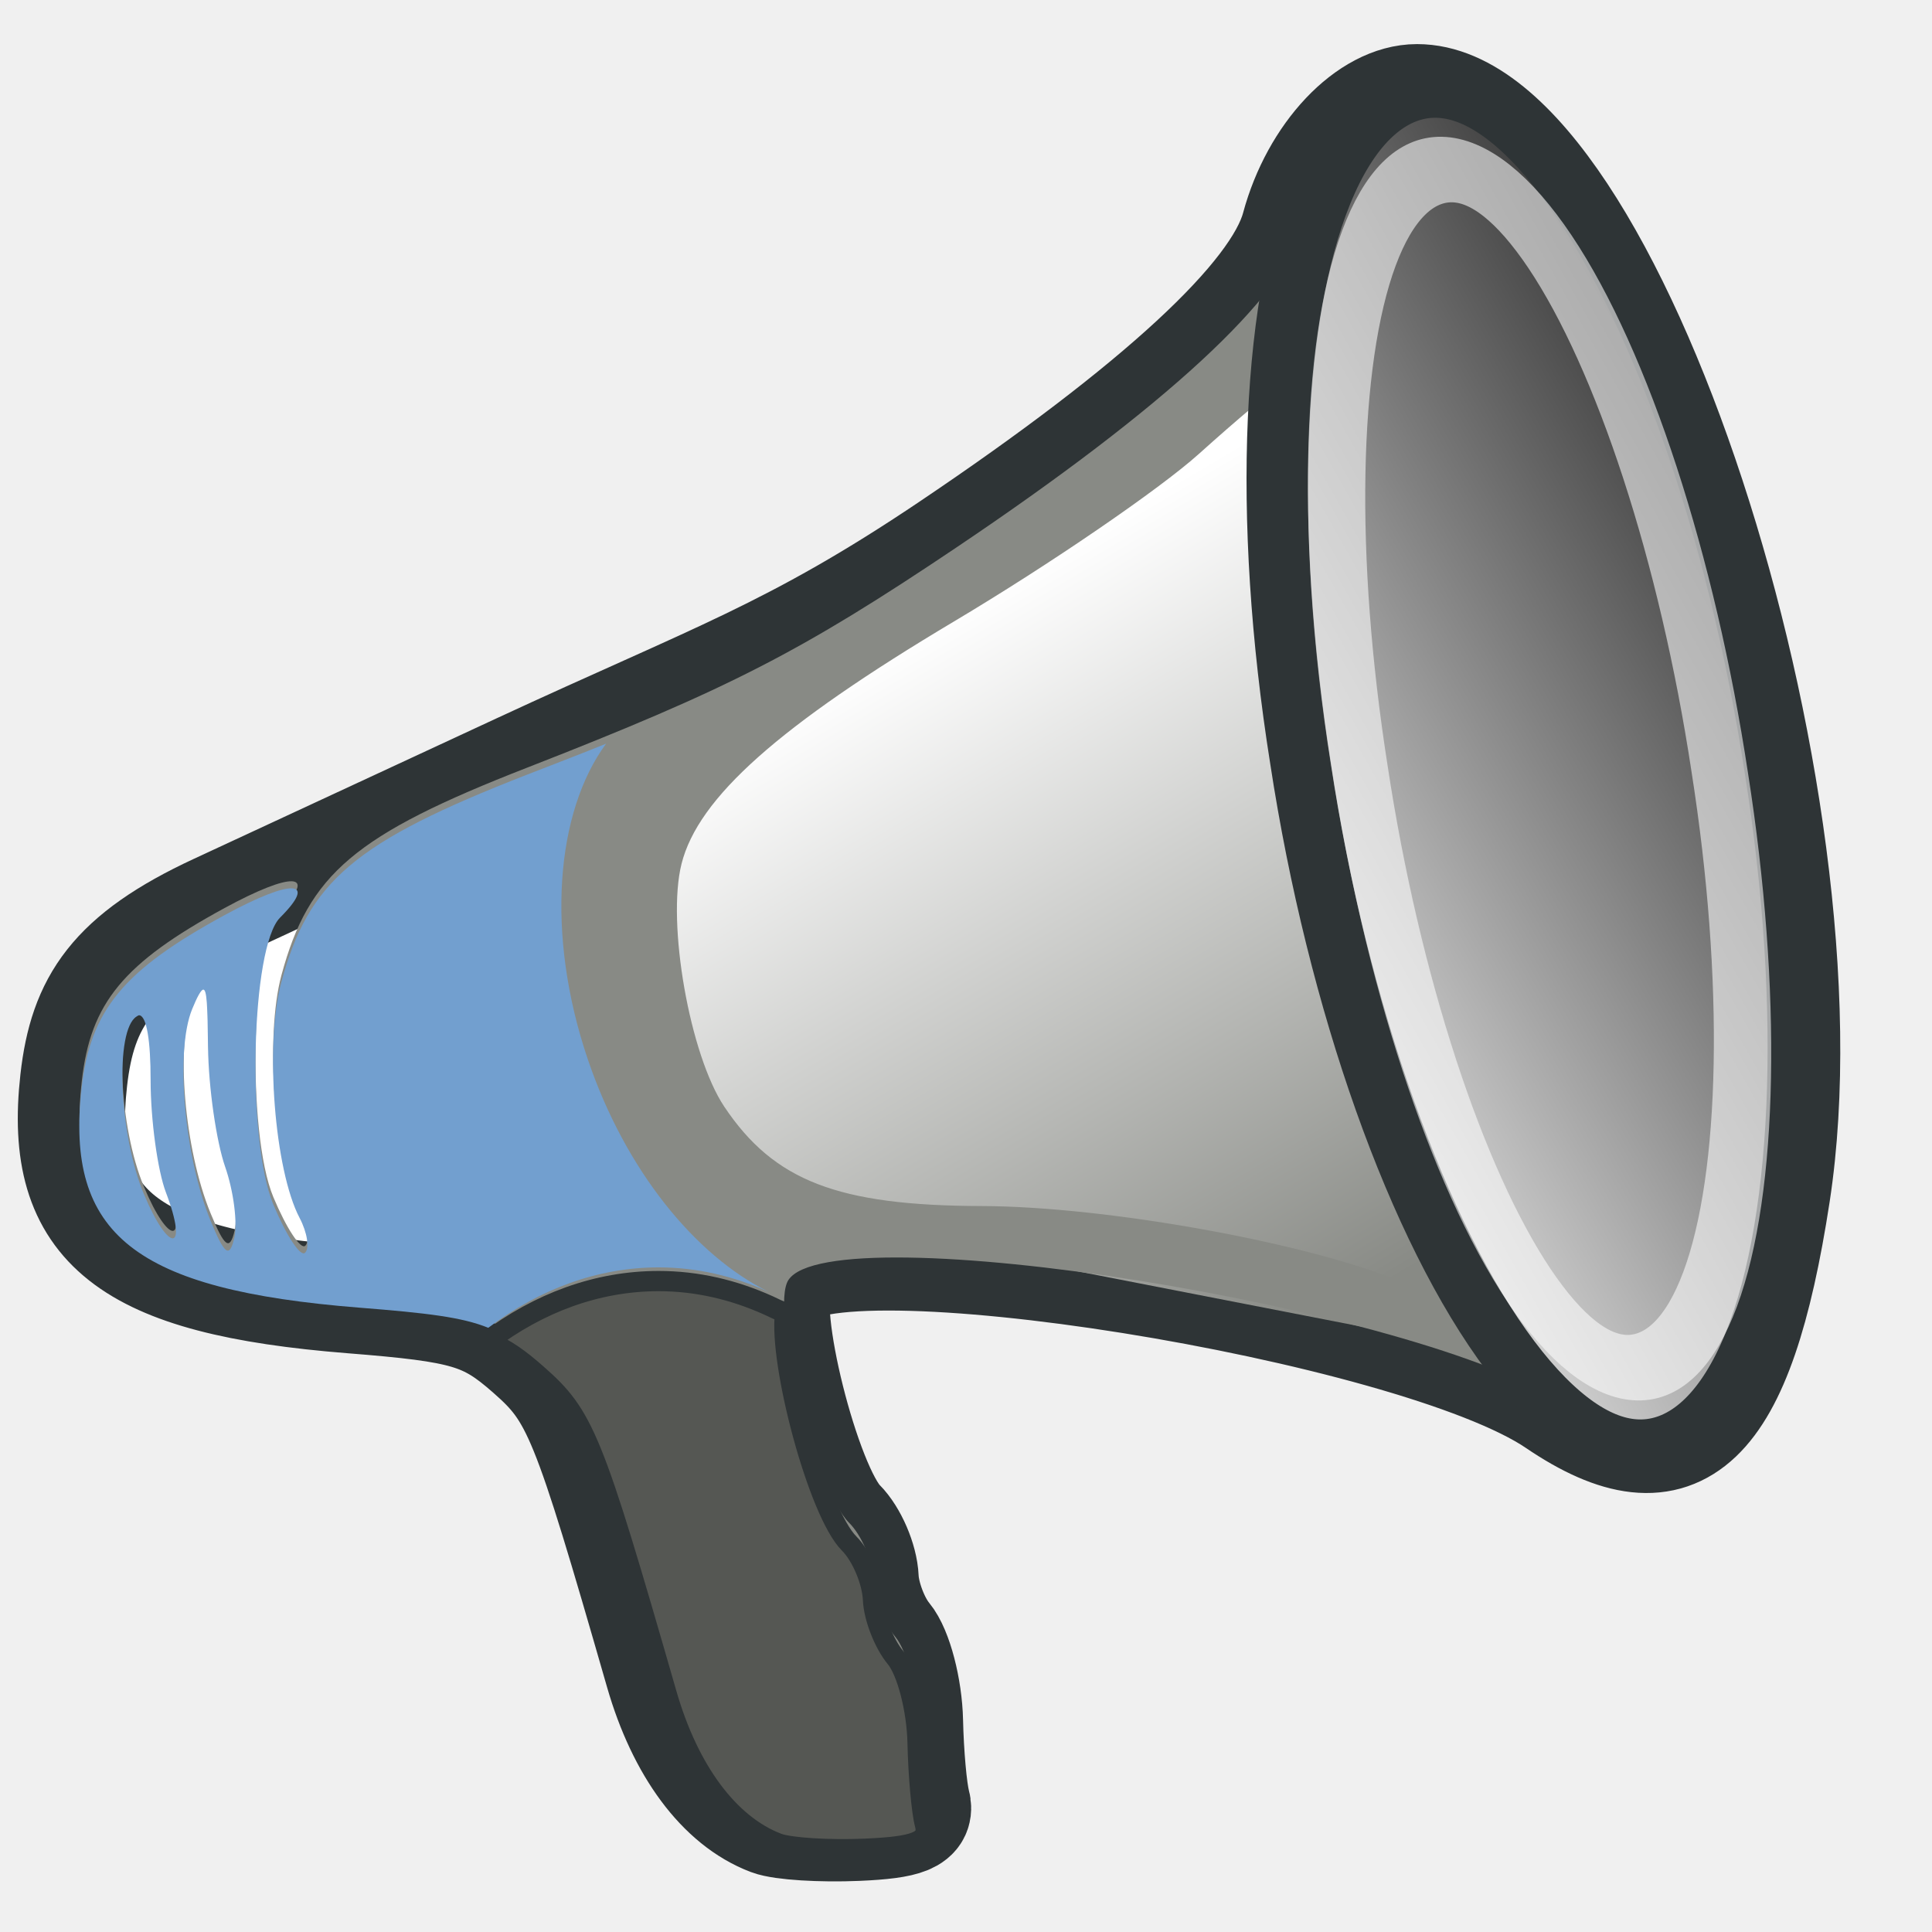
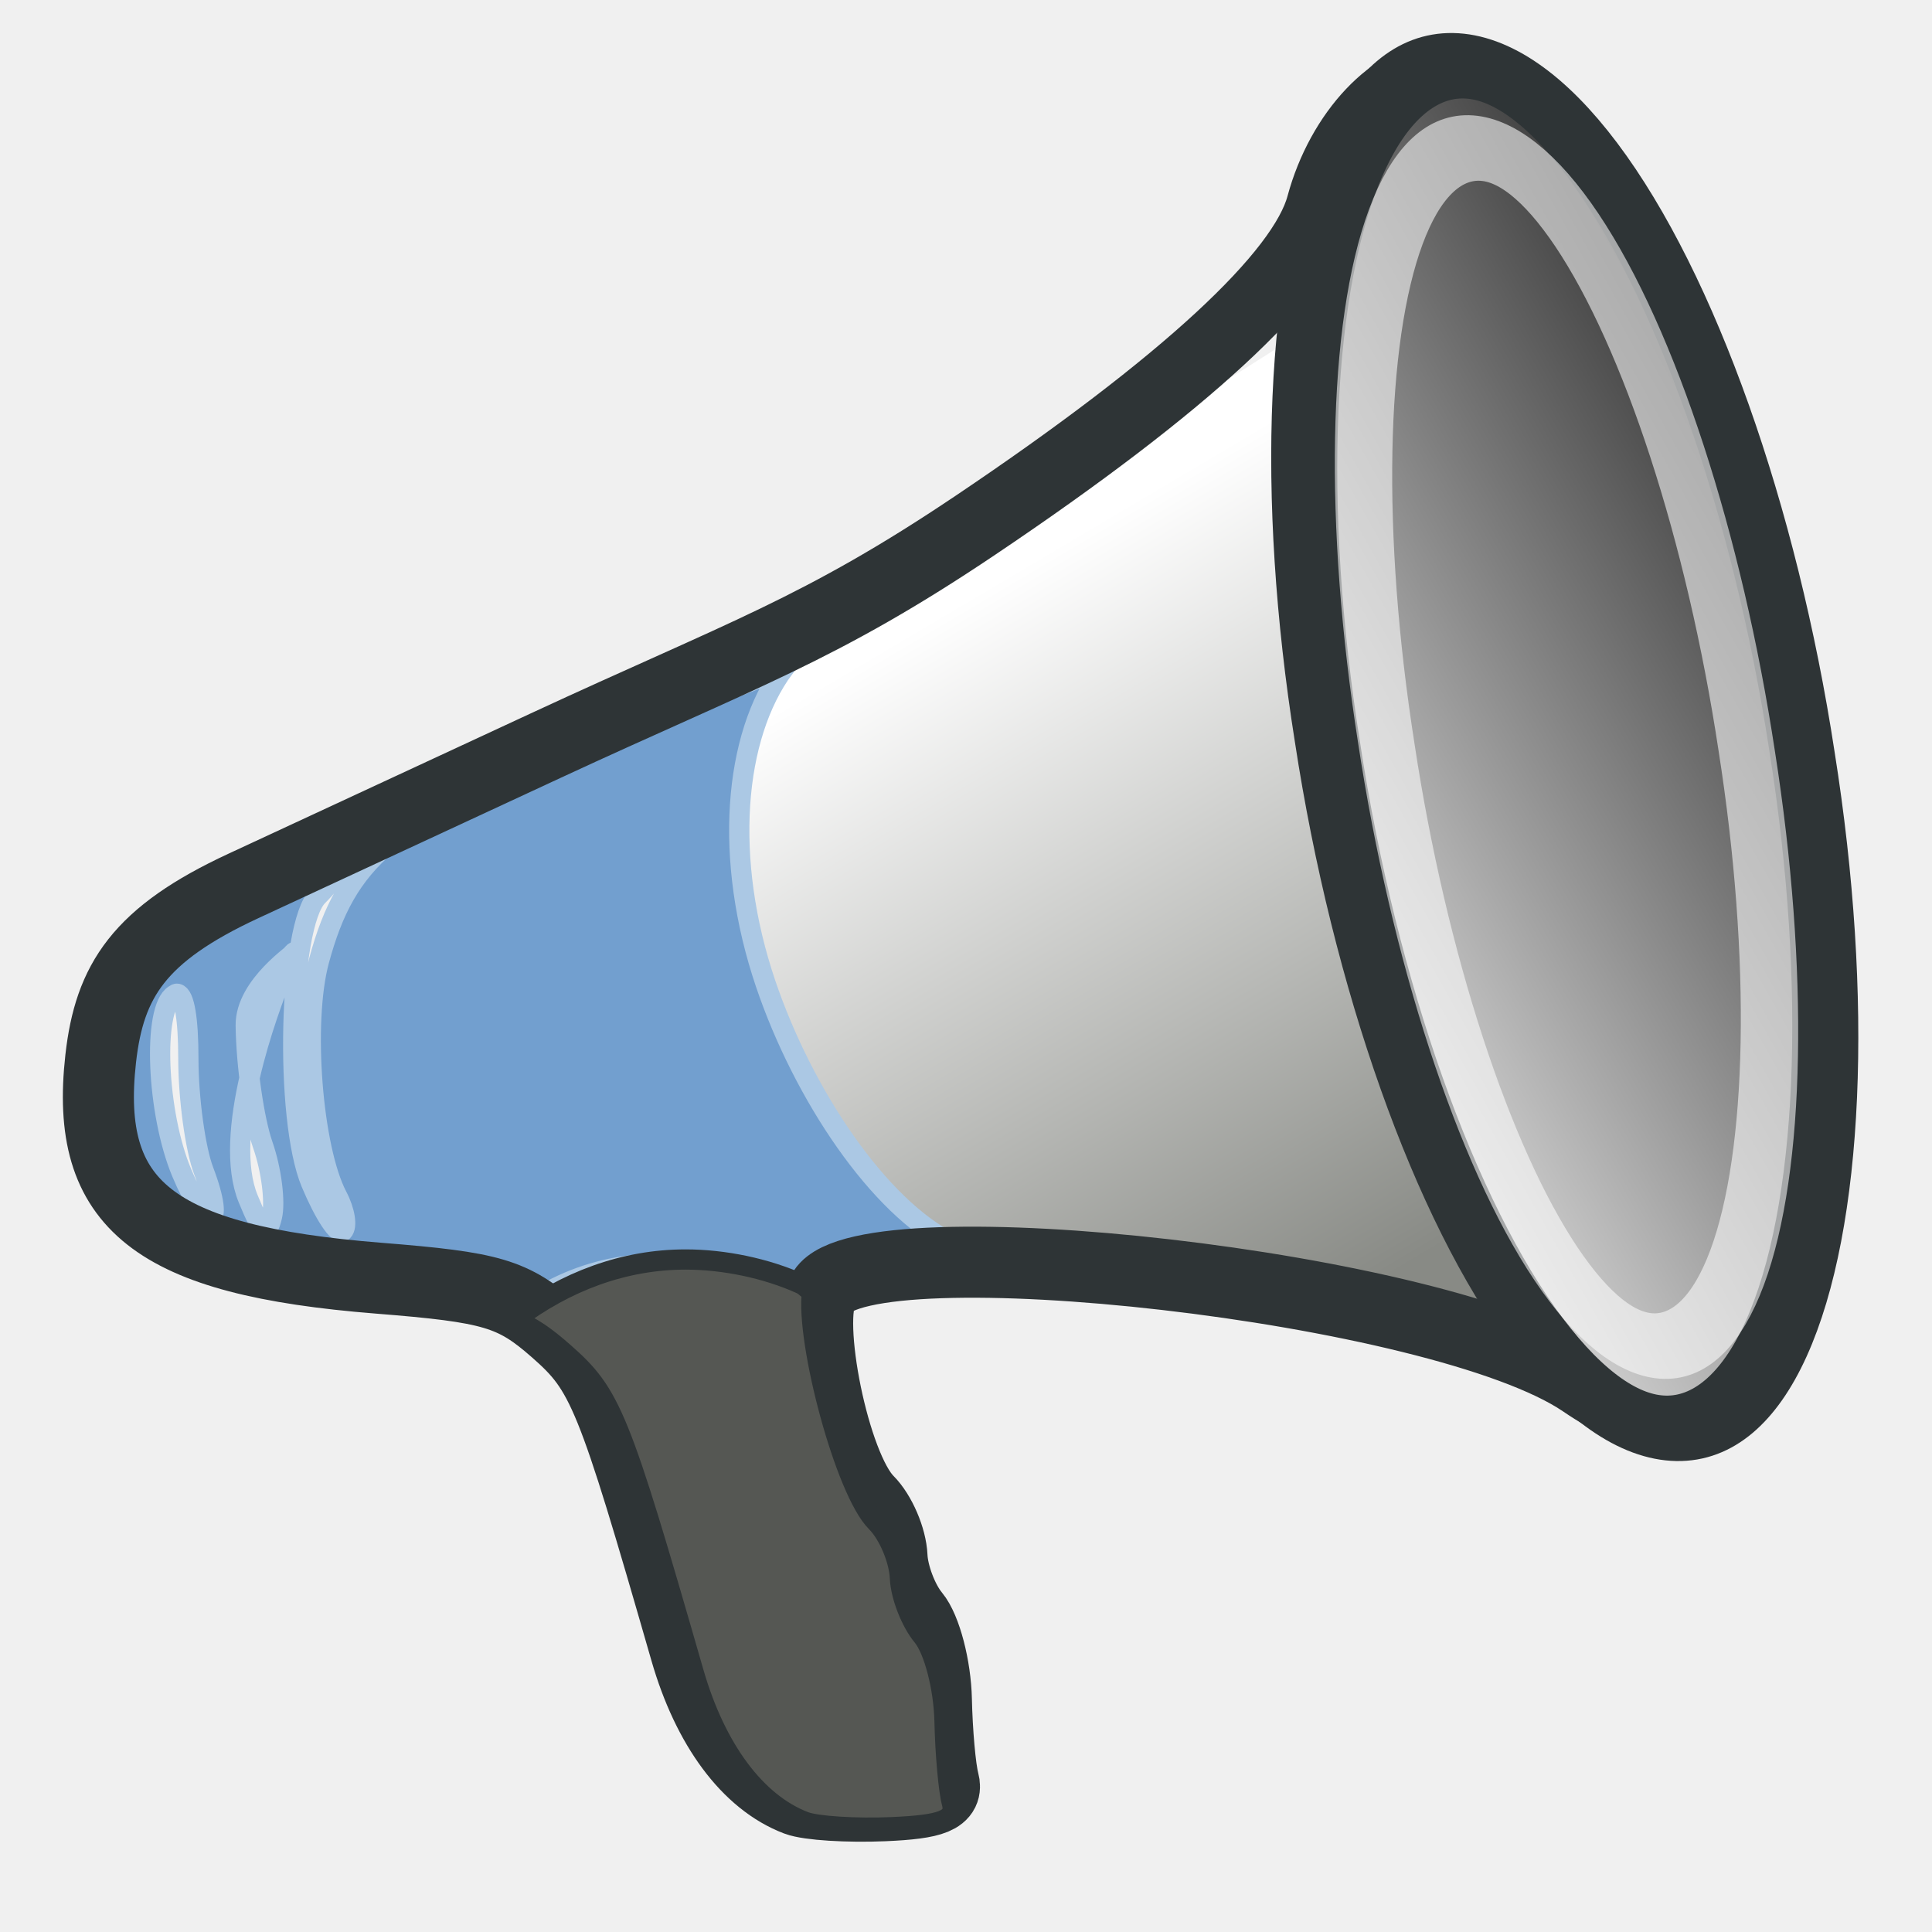
<svg xmlns="http://www.w3.org/2000/svg" xmlns:xlink="http://www.w3.org/1999/xlink" width="128" height="128" id="svg1325" version="1.0">
  <defs id="defs1327">
    <linearGradient id="linearGradient2935">
      <stop id="stop2937" offset="0" style="stop-color:black;stop-opacity:1;" />
      <stop id="stop2939" offset="1" style="stop-color:white;stop-opacity:1;" />
    </linearGradient>
    <linearGradient id="linearGradient2853">
      <stop style="stop-color:#888a85;stop-opacity:1;" offset="0" id="stop2855" />
      <stop style="stop-color:white;stop-opacity:1;" offset="1" id="stop2857" />
    </linearGradient>
    <linearGradient xlink:href="#linearGradient2853" id="linearGradient2788" gradientUnits="userSpaceOnUse" x1="67.714" y1="80.857" x2="47.643" y2="46.929" />
    <linearGradient xlink:href="#linearGradient2935" id="linearGradient2790" gradientUnits="userSpaceOnUse" gradientTransform="matrix(1.036095,4.798327e-6,-4.228654e-5,1.036366,0.94286,-0.815871)" x1="107.448" y1="38.563" x2="56.196" y2="59.771" />
    <linearGradient xlink:href="#linearGradient2853" id="linearGradient2808" gradientUnits="userSpaceOnUse" x1="67.714" y1="80.857" x2="47.643" y2="46.929" />
    <linearGradient xlink:href="#linearGradient2935" id="linearGradient2810" gradientUnits="userSpaceOnUse" gradientTransform="matrix(1.036095,4.798327e-6,-4.228654e-5,1.036366,0.94286,-0.815871)" x1="107.448" y1="38.563" x2="56.196" y2="59.771" />
  </defs>
  <g id="layer1">
-     <g id="g2775" transform="matrix(1.341157,0,0,1.341157,-0.402137,-22.5511)">
-       <path id="path2913" d="M 45.585,105.862 C 45.423,105.268 45.261,103.456 45.225,101.834 C 45.189,100.212 44.697,98.328 44.132,97.648 C 43.567,96.968 43.073,95.672 43.033,94.768 C 42.994,93.864 42.46,92.624 41.848,92.011 C 40.154,90.318 37.931,81.438 38.847,80.022 C 40.987,76.71 70.123,81.365 77.155,86.142 C 83.232,90.27 86.29,87.364 88.065,75.777 C 91.072,56.139 79.753,21.643 70.302,21.643 C 67.869,21.643 65.234,24.429 64.265,28.026 C 63.337,31.474 57.465,36.896 47.153,43.827 C 39.466,48.994 35.638,50.206 25.926,54.713 L 10.996,61.643 C 5.837,64.037 4.377,66.324 3.943,70.174 C 3.127,77.418 6.573,80.141 17.673,81.022 C 23.279,81.467 24.306,81.772 26.4,83.61 C 28.758,85.68 29.168,86.687 32.837,99.435 C 33.93,103.23 35.908,105.892 38.319,106.81 C 38.913,107.037 40.857,107.159 42.639,107.082 C 45.129,106.974 45.811,106.692 45.585,105.862 z " style="fill:white;fill-opacity:1;stroke:#2e3436;stroke-width:5.3;stroke-miterlimit:4;stroke-dasharray:none;stroke-opacity:1" />
-       <path id="path2843" d="M 29.043,60.125 L 63.858,33.934 L 64.202,49.097 L 65.581,60.814 L 71.786,78.389 L 77.301,84.247 L 50.759,79.078 L 35.247,78.044 L 29.043,60.125 z " style="fill:url(#linearGradient2788);fill-opacity:1;fill-rule:evenodd;stroke:none;stroke-width:1px;stroke-linecap:butt;stroke-linejoin:miter;stroke-opacity:1" />
-       <path style="fill:#888a85;fill-opacity:1" d="M 45.984,105.891 C 45.822,105.297 45.66,103.484 45.624,101.863 C 45.588,100.241 45.096,98.357 44.531,97.677 C 43.966,96.996 43.472,95.7 43.432,94.796 C 43.392,93.893 42.859,92.652 42.246,92.04 C 40.553,90.347 38.33,81.467 39.245,80.05 C 41.386,76.739 70.522,81.394 77.554,86.17 C 83.63,90.299 86.689,87.392 88.463,75.805 C 91.47,56.168 80.151,21.672 70.7,21.672 C 68.268,21.672 65.633,24.458 64.664,28.055 C 63.735,31.503 57.864,36.924 47.552,43.855 C 39.865,49.022 36.299,50.851 26.325,54.742 C 17.831,58.056 15.552,59.983 14.202,64.992 C 13.379,68.048 13.858,74.263 15.099,76.62 C 15.481,77.347 15.61,78.125 15.385,78.35 C 15.161,78.575 14.449,77.496 13.804,75.953 C 12.474,72.77 12.695,63.236 14.132,61.8 C 16.015,59.917 14.73,59.857 11.394,61.671 C 6.399,64.39 4.776,66.353 4.342,70.203 C 3.525,77.447 6.972,80.17 18.071,81.051 C 23.678,81.496 24.704,81.8 26.799,83.639 C 29.157,85.709 29.566,86.715 33.236,99.463 C 34.328,103.258 36.307,105.92 38.718,106.839 C 39.312,107.065 41.256,107.188 43.038,107.111 C 45.528,107.003 46.21,106.721 45.984,105.891 z M 69.704,80.213 C 65.242,78.271 55.059,76.41 48.798,76.393 C 41.69,76.373 38.532,75.154 36.079,71.483 C 34.375,68.932 33.229,62.426 33.967,59.489 C 34.789,56.216 38.78,52.666 47.438,47.508 C 52.142,44.706 57.579,40.986 59.52,39.241 C 61.461,37.496 63.164,36.068 63.304,36.067 C 63.444,36.066 63.455,38.952 63.329,42.481 C 62.944,53.231 66.042,67.09 71.106,77.278 C 72.238,79.554 72.946,81.391 72.681,81.358 C 72.415,81.326 71.076,80.811 69.704,80.213 z M 10.698,76.738 C 9.405,73.59 8.962,68.373 9.81,66.301 C 10.455,64.724 10.552,64.956 10.592,68.173 C 10.617,70.192 10.988,72.85 11.417,74.079 C 11.845,75.308 12.058,76.895 11.89,77.605 C 11.65,78.621 11.395,78.436 10.698,76.738 z M 7.407,75.432 C 6.172,72.477 5.955,67.329 7.038,66.661 C 7.481,66.387 7.758,67.597 7.758,69.811 C 7.758,71.788 8.091,74.281 8.498,75.352 C 9.629,78.326 8.647,78.399 7.407,75.432 z M 71.345,73.35 C 69.215,68.676 64.906,46.146 66.142,46.146 C 67.31,46.146 70.887,51.327 72.219,54.949 C 73.752,59.113 74.119,70.286 72.825,73.378 L 72.123,75.056 L 71.345,73.35 z " id="path2861" />
-       <path transform="matrix(0.965008,1.719372e-2,0.151094,0.967756,-15.25948,-0.925589)" d="M 98.214 56.036 A 12.143 34.464 0 1 1  73.929,56.036 A 12.143 34.464 0 1 1  98.214 56.036 z" id="path2925" style="opacity:1;color:black;fill:url(#linearGradient2790);fill-opacity:1;fill-rule:nonzero;stroke:#2e3436;stroke-width:3.109;stroke-linecap:square;stroke-linejoin:miter;marker:none;marker-start:none;marker-mid:none;marker-end:none;stroke-miterlimit:4;stroke-dasharray:none;stroke-dashoffset:0;stroke-opacity:1;visibility:visible;display:inline;overflow:visible" />
+     <g id="g2775" transform="matrix(1.341157,0,0,1.341157,1.383577,-23.97967)">
+       <path id="path2843" d="M 23.451,59.592 L 63.858,33.934 L 64.202,49.097 L 65.581,60.814 L 71.786,78.389 L 77.301,84.247 L 48.096,81.209 C 42.926,80.864 38.08,79.013 32.585,80.175 L 23.451,59.592 z " style="fill:url(#linearGradient2788);fill-opacity:1;fill-rule:evenodd;stroke:none;stroke-width:1px;stroke-linecap:butt;stroke-linejoin:miter;stroke-opacity:1" />
+       <path id="path2984" d="M 37.697,50.888 C 36.496,51.379 28.287,54.529 26.852,55.089 C 18.358,58.403 16.077,60.332 14.727,65.341 C 13.904,68.398 14.392,74.623 15.632,76.98 C 16.015,77.707 16.129,78.474 15.904,78.699 C 15.679,78.924 14.98,77.861 14.335,76.317 C 13.005,73.135 13.23,63.582 14.667,62.145 C 16.55,60.262 15.258,60.21 11.922,62.024 C 6.927,64.743 5.299,66.708 4.865,70.558 C 4.048,77.801 7.489,80.532 18.588,81.413 C 21.943,81.679 23.661,81.882 24.952,82.408 C 27.47,80.507 31.303,79.757 34.166,80.754 C 39.519,82.618 44.27,78.522 45.986,79.298 C 42.374,77.515 38.653,71.967 36.792,66.478 C 34.702,60.31 35.208,54.271 37.697,50.888 z M 13.53,64.904 C 13.719,64.87 11.083,66.527 11.108,68.537 C 11.133,70.557 11.524,73.219 11.953,74.448 C 12.381,75.676 12.573,77.265 12.405,77.976 C 12.165,78.991 11.925,78.798 11.229,77.101 C 9.936,73.953 12.139,67.941 12.987,65.869 C 13.229,65.278 13.416,64.925 13.53,64.904 z M 7.73,66.97 C 8.08,67.048 8.273,68.229 8.273,70.166 C 8.273,72.143 8.62,74.644 9.027,75.714 C 10.158,78.689 9.181,78.771 7.941,75.804 C 6.706,72.849 6.497,67.699 7.579,67.03 C 7.635,66.996 7.68,66.958 7.73,66.97 z " style="fill:#729fcf;fill-opacity:1;stroke:#abc8e4;stroke-opacity:1" />
+       <path id="path2913" d="M 45.585,105.862 C 45.423,105.268 45.261,103.456 45.225,101.834 C 45.189,100.212 44.697,98.328 44.132,97.648 C 43.567,96.968 43.073,95.672 43.033,94.768 C 42.994,93.864 42.46,92.624 41.848,92.011 C 40.154,90.318 38.73,83.036 39.646,81.62 C 41.786,78.308 70.123,81.365 77.155,86.142 C 83.232,90.27 86.29,87.364 88.065,75.777 C 91.072,56.139 79.753,21.643 70.302,21.643 C 67.869,21.643 65.234,24.429 64.265,28.026 C 63.337,31.474 57.465,36.896 47.153,43.827 C 39.466,48.994 35.638,50.206 25.926,54.713 L 10.996,61.643 C 5.837,64.037 4.377,66.324 3.943,70.174 C 3.127,77.418 6.573,80.141 17.673,81.022 C 23.279,81.467 24.306,81.772 26.4,83.61 C 28.758,85.68 29.168,86.687 32.837,99.435 C 33.93,103.23 35.908,105.892 38.319,106.81 C 38.913,107.037 40.857,107.159 42.639,107.082 C 45.129,106.974 45.811,106.692 45.585,105.862 z " style="fill:none;fill-opacity:1;stroke:#2e3436;stroke-width:3.51;stroke-miterlimit:4;stroke-dasharray:none;stroke-opacity:1" />
+       <path transform="matrix(0.965008,1.719372e-2,0.151094,0.967756,-15.25948,-0.925589)" d="M 98.214 56.036 A 12.143 34.464 0 1 1  73.929,56.036 A 12.143 34.464 0 1 1  98.214 56.036 z" id="path2925" style="opacity:1;color:black;fill:url(#linearGradient2790);fill-opacity:1;fill-rule:nonzero;stroke:#2e3436;stroke-width:3.34;stroke-linecap:square;stroke-linejoin:miter;marker:none;marker-start:none;marker-mid:none;marker-end:none;stroke-miterlimit:4;stroke-dasharray:none;stroke-dashoffset:0;stroke-opacity:1;visibility:visible;display:inline;overflow:visible" />
      <path style="opacity:1;color:black;fill:none;fill-opacity:1;fill-rule:nonzero;stroke:white;stroke-width:3.804;stroke-linecap:square;stroke-linejoin:miter;marker:none;marker-start:none;marker-mid:none;marker-end:none;stroke-miterlimit:4;stroke-dasharray:none;stroke-dashoffset:0;stroke-opacity:0.574;visibility:visible;display:inline;overflow:visible" id="path2941" d="M 98.214 56.036 A 12.143 34.464 0 1 1  73.929,56.036 A 12.143 34.464 0 1 1  98.214 56.036 z" transform="matrix(0.733116,1.511843e-2,0.131335,0.850947,5.893145,5.798541)" />
-       <path id="path2974" d="M 32.839,80.099 C 29.799,80.099 26.917,81.174 24.394,83.084 C 25.277,83.438 25.954,83.934 26.807,84.683 C 29.165,86.752 29.562,87.735 33.231,100.483 C 34.323,104.278 36.309,106.952 38.72,107.871 C 39.314,108.097 41.251,108.219 43.033,108.142 C 45.523,108.034 46.215,107.766 45.989,106.936 C 45.827,106.342 45.663,104.517 45.627,102.895 C 45.591,101.273 45.106,99.384 44.541,98.704 C 43.977,98.023 43.465,96.743 43.425,95.839 C 43.386,94.936 42.862,93.678 42.249,93.065 C 40.717,91.533 38.765,84.145 39.082,81.697 C 39.078,81.695 39.086,81.669 39.082,81.667 C 38.81,81.561 38.539,81.439 38.268,81.305 C 36.552,80.53 34.73,80.099 32.839,80.099 z " style="fill:#555753;fill-opacity:1;stroke:#2e3436;stroke-width:1" />
-       <path id="path2984" d="M 30.241,53.551 C 29.04,54.042 27.754,54.529 26.32,55.089 C 17.826,58.403 15.544,60.332 14.195,65.341 C 13.372,68.398 13.859,74.623 15.1,76.98 C 15.482,77.707 15.596,78.474 15.371,78.699 C 15.146,78.924 14.448,77.861 13.803,76.317 C 12.473,73.135 12.698,63.582 14.135,62.145 C 16.018,60.262 14.725,60.21 11.39,62.024 C 6.394,64.743 4.766,66.708 4.332,70.558 C 3.515,77.801 6.956,80.532 18.056,81.413 C 21.411,81.679 23.129,81.882 24.42,82.408 C 26.937,80.507 29.803,79.423 32.835,79.423 C 34.725,79.423 36.548,79.853 38.264,80.629 C 34.652,78.846 31.196,74.63 29.336,69.141 C 27.245,62.973 27.752,56.934 30.241,53.551 z M 10.334,65.703 C 10.524,65.669 10.551,66.527 10.576,68.537 C 10.601,70.557 10.992,73.219 11.42,74.448 C 11.849,75.676 12.041,77.265 11.872,77.976 C 11.632,78.991 11.393,78.798 10.696,77.101 C 9.404,73.953 8.943,68.74 9.791,66.668 C 10.033,66.077 10.221,65.724 10.334,65.703 z M 7.197,66.97 C 7.547,67.048 7.74,68.229 7.74,70.166 C 7.74,72.143 8.087,74.644 8.494,75.714 C 9.626,78.689 8.649,78.771 7.409,75.804 C 6.174,72.849 5.964,67.699 7.047,67.03 C 7.102,66.996 7.147,66.958 7.197,66.97 z " style="fill:#729fcf;fill-opacity:1;stroke:none" />
+       <path id="path2974" d="M 32.839,80.099 C 29.799,80.099 26.917,81.174 24.394,83.084 C 25.277,83.438 25.954,83.934 26.807,84.683 C 29.165,86.752 29.562,87.735 33.231,100.483 C 34.323,104.278 36.309,106.952 38.72,107.871 C 39.314,108.097 41.251,108.219 43.033,108.142 C 45.523,108.034 46.215,107.766 45.989,106.936 C 45.827,106.342 45.663,104.517 45.627,102.895 C 45.591,101.273 45.106,99.384 44.541,98.704 C 43.977,98.023 43.465,96.743 43.425,95.839 C 43.386,94.936 42.862,93.678 42.249,93.065 C 40.717,91.533 38.765,84.145 39.082,81.697 C 39.078,81.695 39.086,81.669 39.082,81.667 C 38.81,81.561 38.805,81.439 38.534,81.305 C 36.818,80.53 34.73,80.099 32.839,80.099 z " style="fill:#555753;fill-opacity:1;stroke:#2e3436;stroke-width:1" />
    </g>
  </g>
</svg>
